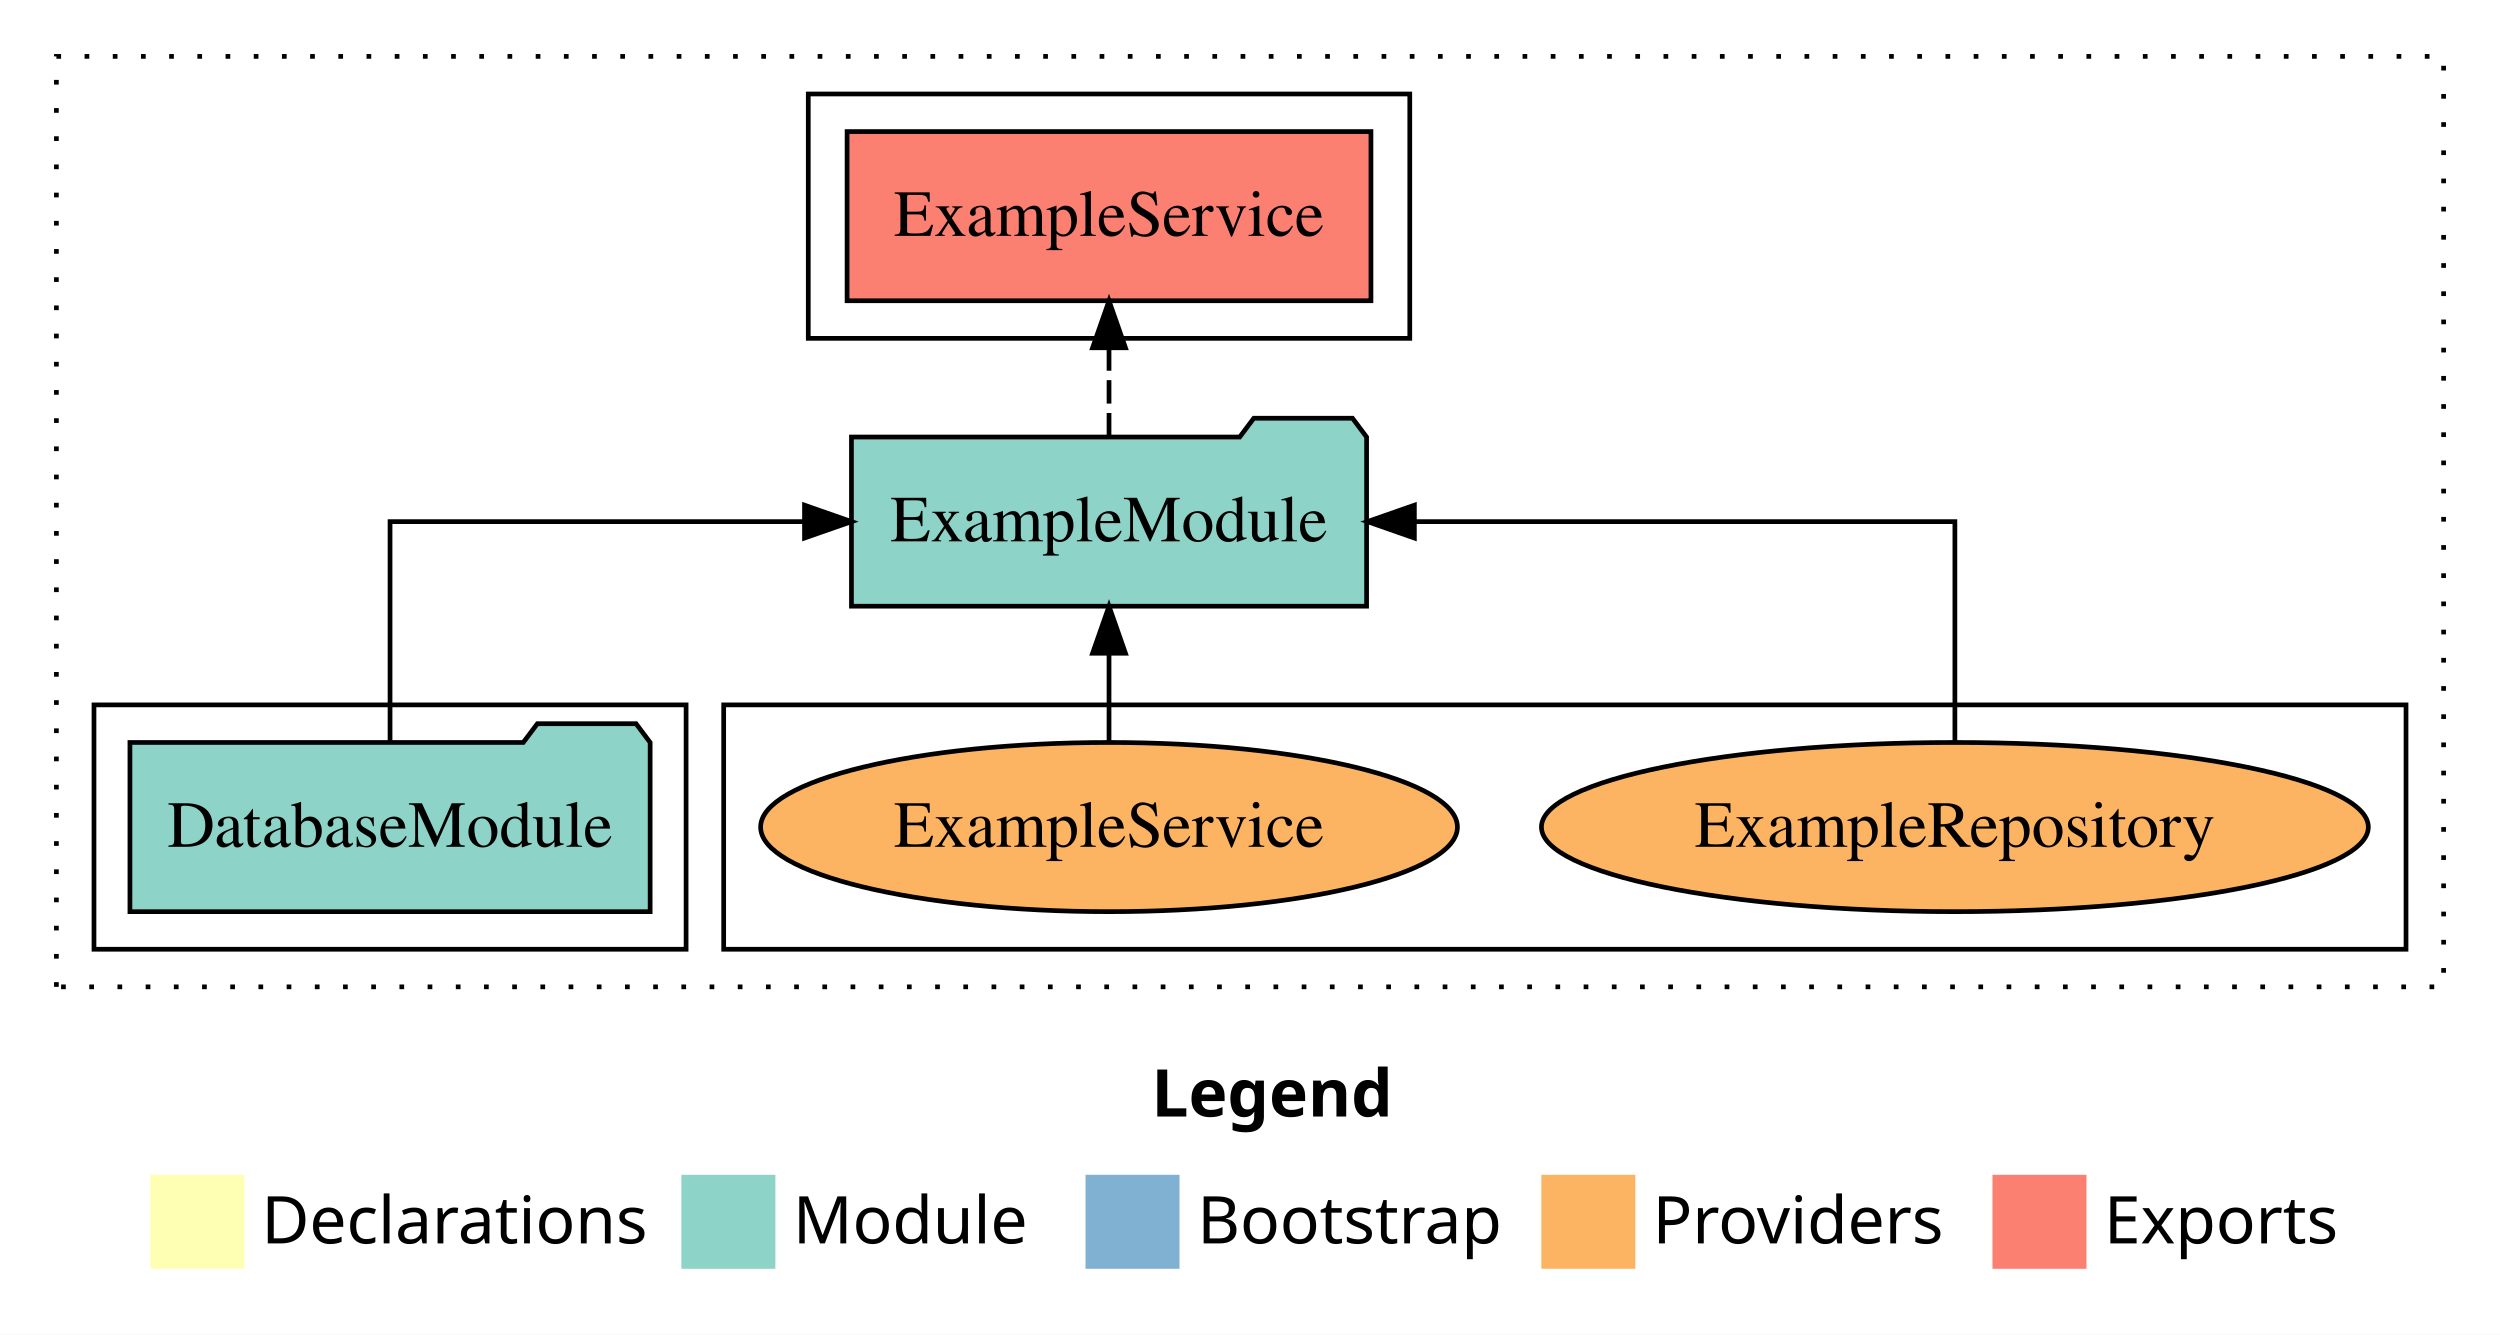
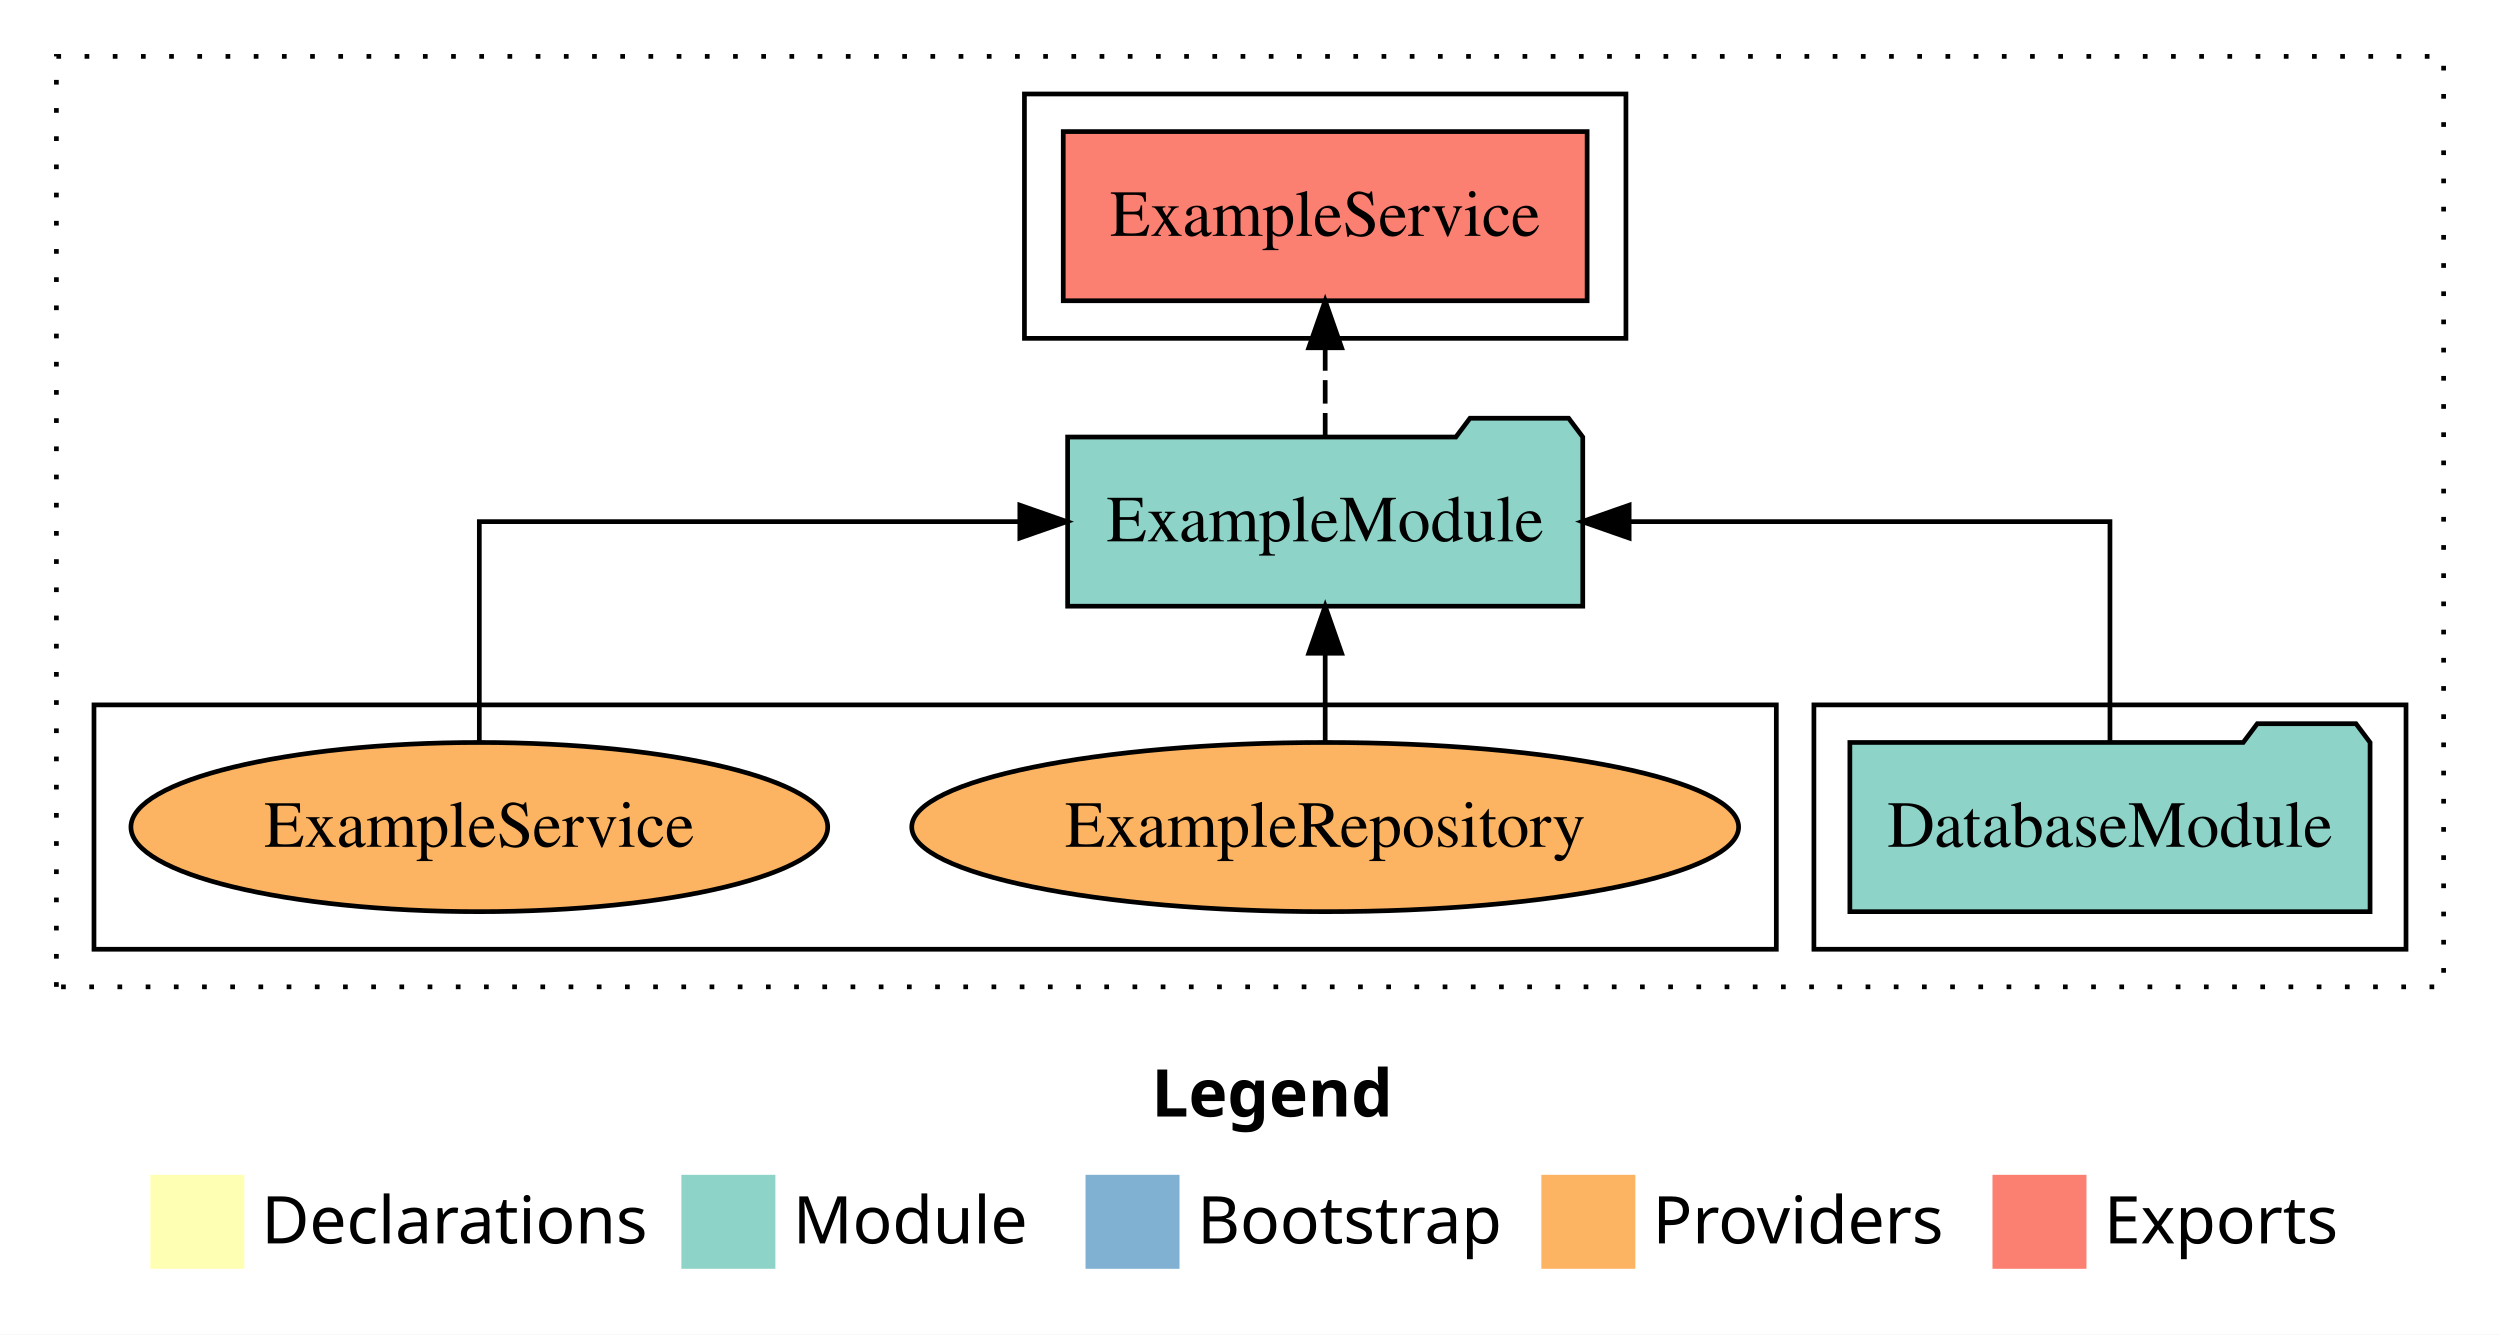
<svg xmlns="http://www.w3.org/2000/svg" width="532pt" height="284pt" viewBox="0.00 0.00 532.00 284.00">
  <g id="graph0" class="graph" transform="scale(1 1) rotate(0) translate(4 280)">
    <polygon fill="white" stroke="transparent" points="-4,4 -4,-280 528,-280 528,4 -4,4" />
    <text text-anchor="start" x="241.01" y="-42.4" font-family="Times-12" font-weight="bold" font-size="14.00">Legend</text>
    <polygon fill="#ffffb3" stroke="transparent" points="28,-10 28,-30 48,-30 48,-10 28,-10" />
    <text text-anchor="start" x="51.63" y="-15.4" font-family="Times-12" font-size="14.00">  Declarations</text>
    <polygon fill="#8dd3c7" stroke="transparent" points="141,-10 141,-30 161,-30 161,-10 141,-10" />
    <text text-anchor="start" x="164.73" y="-15.4" font-family="Times-12" font-size="14.00">  Module</text>
    <polygon fill="#80b1d3" stroke="transparent" points="227,-10 227,-30 247,-30 247,-10 227,-10" />
    <text text-anchor="start" x="250.78" y="-15.4" font-family="Times-12" font-size="14.00">  Bootstrap</text>
    <polygon fill="#fdb462" stroke="transparent" points="324,-10 324,-30 344,-30 344,-10 324,-10" />
    <text text-anchor="start" x="347.67" y="-15.4" font-family="Times-12" font-size="14.00">  Providers</text>
    <polygon fill="#fb8072" stroke="transparent" points="420,-10 420,-30 440,-30 440,-10 420,-10" />
    <text text-anchor="start" x="443.73" y="-15.4" font-family="Times-12" font-size="14.00">  Exports</text>
    <g id="clust1" class="cluster">
      <polygon fill="none" stroke="black" stroke-dasharray="1,5" points="8,-70 8,-268 516,-268 516,-70 8,-70" />
    </g>
-     <g id="clust6" class="cluster">
-       <polygon fill="none" stroke="black" points="150,-78 150,-130 508,-130 508,-78 150,-78" />
-     </g>
    <g id="clust3" class="cluster">
-       <polygon fill="none" stroke="black" points="16,-78 16,-130 142,-130 142,-78 16,-78" />
+       <polygon fill="none" stroke="black" points="382,-78 382,-130 508,-130 508,-78 382,-78" />
    </g>
    <g id="clust4" class="cluster">
-       <polygon fill="none" stroke="black" points="168,-208 168,-260 296,-260 296,-208 168,-208" />
+       <polygon fill="none" stroke="black" points="214,-208 214,-260 342,-260 342,-208 214,-208" />
+     </g>
+     <g id="clust6" class="cluster">
+       <polygon fill="none" stroke="black" points="16,-78 16,-130 374,-130 374,-78 16,-78" />
    </g>
    <g id="node1" class="node">
-       <polygon fill="#8dd3c7" stroke="black" points="134.35,-122 131.35,-126 110.35,-126 107.35,-122 23.65,-122 23.65,-86 134.35,-86 134.35,-122" />
-       <text text-anchor="middle" x="79" y="-99.8" font-family="Times,serif" font-size="14.00">DatabaseModule</text>
+       <polygon fill="#8dd3c7" stroke="black" points="500.35,-122 497.35,-126 476.35,-126 473.35,-122 389.65,-122 389.65,-86 500.35,-86 500.35,-122" />
+       <text text-anchor="middle" x="445" y="-99.8" font-family="Times,serif" font-size="14.00">DatabaseModule</text>
    </g>
    <g id="node2" class="node">
-       <polygon fill="#8dd3c7" stroke="black" points="286.81,-187 283.81,-191 262.81,-191 259.81,-187 177.19,-187 177.19,-151 286.81,-151 286.81,-187" />
-       <text text-anchor="middle" x="232" y="-164.8" font-family="Times,serif" font-size="14.00">ExampleModule</text>
+       <polygon fill="#8dd3c7" stroke="black" points="332.81,-187 329.81,-191 308.81,-191 305.81,-187 223.19,-187 223.19,-151 332.81,-151 332.81,-187" />
+       <text text-anchor="middle" x="278" y="-164.8" font-family="Times,serif" font-size="14.00">ExampleModule</text>
    </g>
    <g id="edge1" class="edge">
-       <path fill="none" stroke="black" d="M79,-122.11C79,-141.34 79,-169 79,-169 79,-169 167.2,-169 167.2,-169" />
-       <polygon fill="black" stroke="black" points="167.2,-172.5 177.2,-169 167.2,-165.5 167.2,-172.5" />
+       <path fill="none" stroke="black" d="M445,-122.11C445,-141.34 445,-169 445,-169 445,-169 342.68,-169 342.68,-169" />
+       <polygon fill="black" stroke="black" points="342.68,-165.5 332.68,-169 342.68,-172.5 342.68,-165.5" />
    </g>
    <g id="node3" class="node">
-       <polygon fill="#fb8072" stroke="black" points="287.74,-252 176.26,-252 176.26,-216 287.74,-216 287.74,-252" />
-       <text text-anchor="middle" x="232" y="-229.8" font-family="Times,serif" font-size="14.00">ExampleService </text>
+       <polygon fill="#fb8072" stroke="black" points="333.74,-252 222.26,-252 222.26,-216 333.74,-216 333.74,-252" />
+       <text text-anchor="middle" x="278" y="-229.8" font-family="Times,serif" font-size="14.00">ExampleService </text>
    </g>
    <g id="edge2" class="edge">
-       <path fill="none" stroke="black" stroke-dasharray="5,2" d="M232,-187.11C232,-187.11 232,-205.99 232,-205.99" />
-       <polygon fill="black" stroke="black" points="228.5,-205.99 232,-215.99 235.5,-205.99 228.5,-205.99" />
+       <path fill="none" stroke="black" stroke-dasharray="5,2" d="M278,-187.11C278,-187.11 278,-205.99 278,-205.99" />
+       <polygon fill="black" stroke="black" points="274.5,-205.99 278,-215.99 281.5,-205.99 274.5,-205.99" />
    </g>
    <g id="node4" class="node">
-       <ellipse fill="#fdb462" stroke="black" cx="412" cy="-104" rx="87.98" ry="18" />
-       <text text-anchor="middle" x="412" y="-99.8" font-family="Times,serif" font-size="14.00">ExampleRepository</text>
+       <ellipse fill="#fdb462" stroke="black" cx="278" cy="-104" rx="87.98" ry="18" />
+       <text text-anchor="middle" x="278" y="-99.8" font-family="Times,serif" font-size="14.00">ExampleRepository</text>
    </g>
    <g id="edge3" class="edge">
-       <path fill="none" stroke="black" d="M412,-122.11C412,-141.34 412,-169 412,-169 412,-169 296.98,-169 296.98,-169" />
-       <polygon fill="black" stroke="black" points="296.98,-165.5 286.98,-169 296.98,-172.5 296.98,-165.5" />
+       <path fill="none" stroke="black" d="M278,-122.11C278,-122.11 278,-140.99 278,-140.99" />
+       <polygon fill="black" stroke="black" points="274.5,-140.99 278,-150.99 281.5,-140.99 274.5,-140.99" />
    </g>
    <g id="node5" class="node">
-       <ellipse fill="#fdb462" stroke="black" cx="232" cy="-104" rx="74.14" ry="18" />
-       <text text-anchor="middle" x="232" y="-99.8" font-family="Times,serif" font-size="14.00">ExampleService</text>
+       <ellipse fill="#fdb462" stroke="black" cx="98" cy="-104" rx="74.14" ry="18" />
+       <text text-anchor="middle" x="98" y="-99.8" font-family="Times,serif" font-size="14.00">ExampleService</text>
    </g>
    <g id="edge4" class="edge">
-       <path fill="none" stroke="black" d="M232,-122.11C232,-122.11 232,-140.99 232,-140.99" />
-       <polygon fill="black" stroke="black" points="228.5,-140.99 232,-150.99 235.5,-140.99 228.5,-140.99" />
+       <path fill="none" stroke="black" d="M98,-122.11C98,-141.34 98,-169 98,-169 98,-169 213.02,-169 213.02,-169" />
+       <polygon fill="black" stroke="black" points="213.02,-172.5 223.02,-169 213.02,-165.5 213.02,-172.5" />
    </g>
  </g>
</svg>
